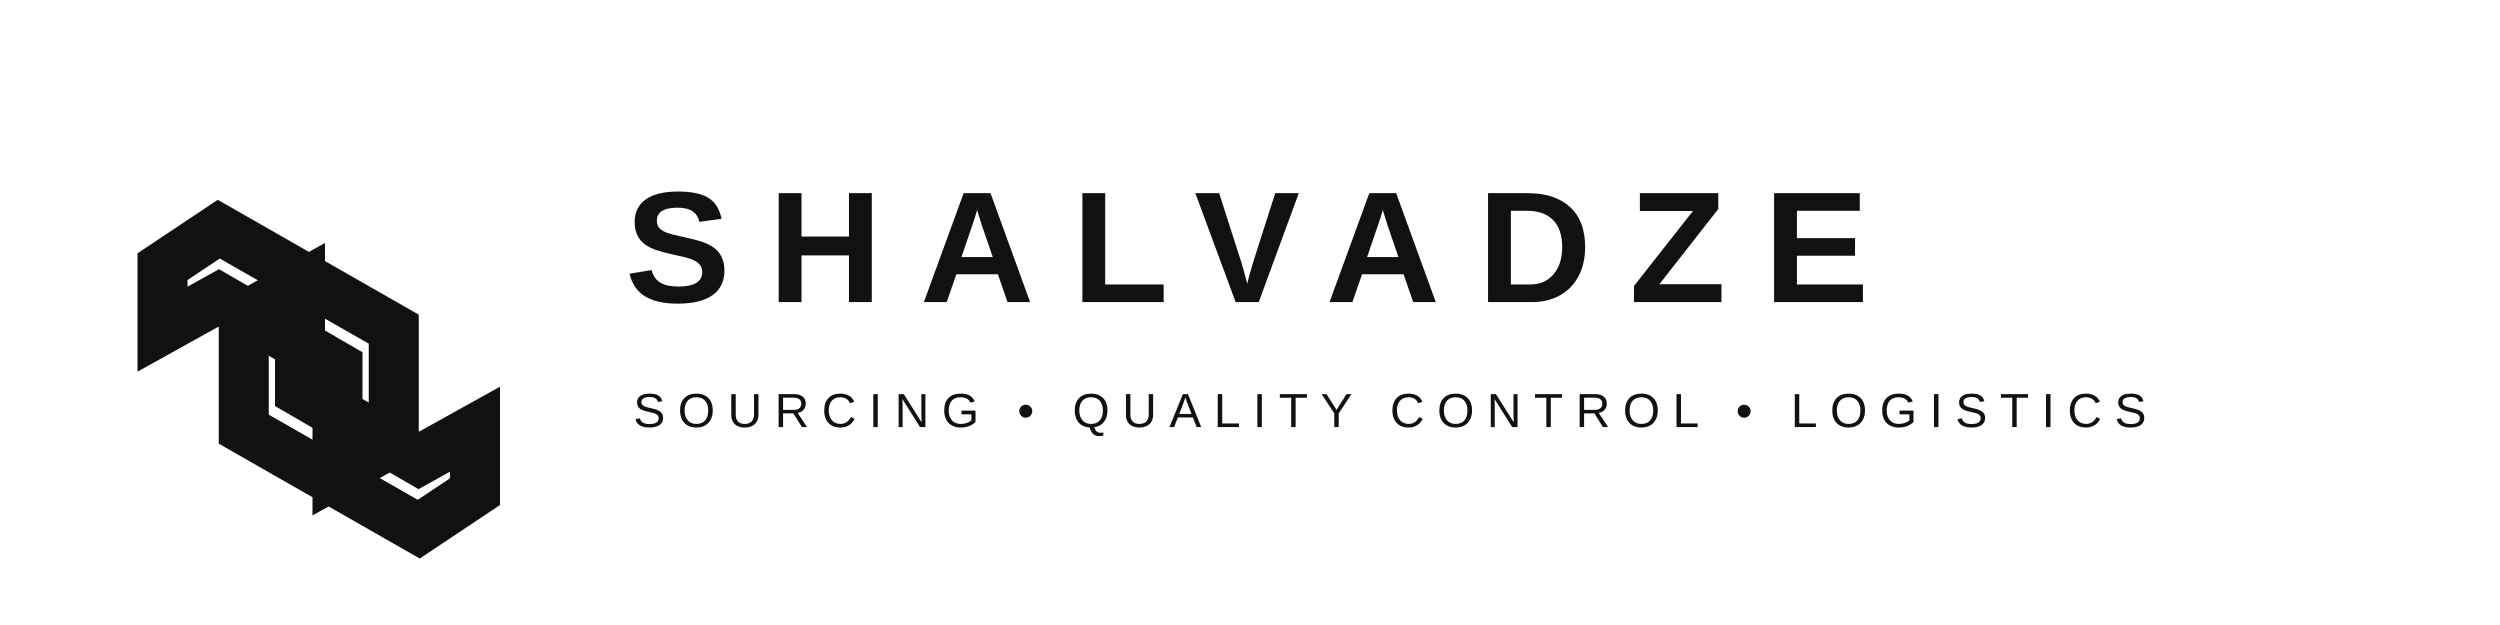
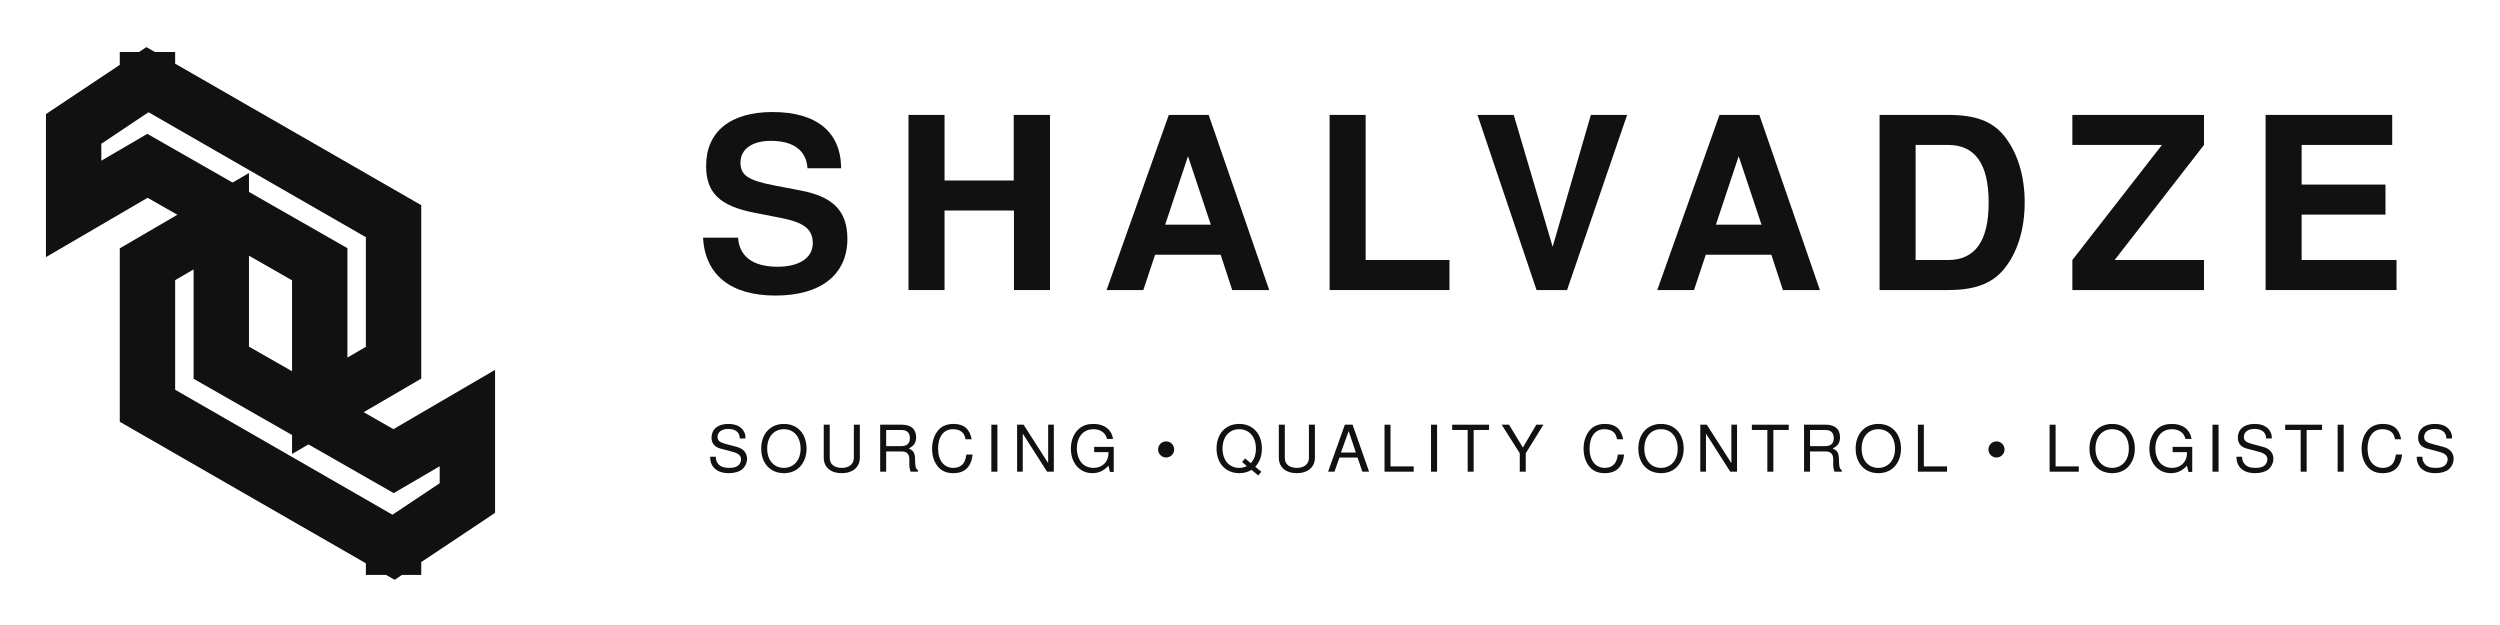
- <svg xmlns="http://www.w3.org/2000/svg" viewBox="0 0 1200 300">
-   <rect width="1200" height="300" fill="none" />
-   <g transform="translate(45 86) scale(3.0)" fill="none" stroke="#111111" stroke-width="8" stroke-linejoin="miter">
-     <path d="M20 8 L48 24 L48 42 L39 47 L39 30 L20 19 L11 24 L11 14 Z" />
-     <path d="M52 56 L24 40 L24 22 L33 17 L33 34 L52 45 L61 40 L61 50 Z" />
-   </g>
-   <text x="300" y="145" fill="#111111" font-family="Arial, Helvetica, sans-serif" font-size="76" font-weight="600" letter-spacing="18">SHALVADZE</text>
-   <text x="304" y="205" fill="#111111" font-family="Arial, Helvetica, sans-serif" font-size="23" letter-spacing="6">SOURCING • QUALITY CONTROL • LOGISTICS</text>
+ <svg xmlns="http://www.w3.org/2000/svg" viewBox="47 33 640 160">
+   <path fill="none" stroke="#111111" stroke-width="14.175" stroke-linecap="square" stroke-linejoin="miter" stroke-miterlimit="4" d="M84.75 53.398 L147.75 89.625 L147.75 125.852 L128.852 136.875 L128.852 100.648 L84.75 75.449 L65.852 86.477 L65.852 66 Z M84.75 53.398" />
+   <path fill="none" stroke="#111111" stroke-width="14.175" stroke-linecap="square" stroke-linejoin="miter" stroke-miterlimit="4" d="M147.75 173.102 L84.75 136.875 L84.75 100.648 L103.648 89.625 L103.648 125.852 L147.75 151.051 L166.648 140.023 L166.648 160.5 Z M147.75 173.102" />
+   <path fill="#111111" d="M262.332 76.07 C262.27 66.781 256.059 61.68 244.742 61.68 C233.98 61.68 227.766 66.723 227.766 75.453 C227.766 82.402 231.273 85.785 240.375 87.508 L246.648 88.738 C252.797 89.906 255.074 91.629 255.074 95.258 C255.074 99.008 251.629 101.285 246.031 101.285 C239.762 101.285 236.254 98.641 235.945 93.844 L226.969 93.844 C227.523 103.438 234.102 108.664 245.539 108.664 C257.102 108.664 263.93 103.312 263.93 94.152 C263.93 87.078 260.363 83.387 252.059 81.789 L245.051 80.438 C238.469 79.145 236.562 77.852 236.562 74.594 C236.562 71.211 239.516 69.059 244.312 69.059 C250.152 69.059 253.414 71.52 253.719 76.07 Z M262.332 76.07" />
+   <path fill="#111111" d="M306.574 86.895 L306.574 107.25 L315.801 107.25 L315.801 62.418 L306.516 62.418 L306.516 79.207 L288.801 79.207 L288.801 62.418 L279.578 62.418 L279.578 107.25 L288.801 107.25 L288.801 86.895 Z M306.574 86.895" />
+   <path fill="#111111" d="M359.492 98.211 L362.445 107.25 L371.918 107.25 L356.418 62.418 L346.211 62.418 L330.281 107.25 L339.691 107.25 L342.703 98.211 Z M356.973 90.523 L345.285 90.523 L351.129 72.996 Z M356.973 90.523" />
+   <path fill="#111111" d="M396.605 62.418 L387.379 62.418 L387.379 107.25 L418.066 107.25 L418.066 99.562 L396.605 99.562 Z M396.605 62.418" />
+   <path fill="#111111" d="M448.168 107.25 L463.543 62.418 L454.258 62.418 L444.48 96.18 L434.516 62.418 L425.23 62.418 L440.359 107.25 Z M448.168 107.25" />
+   <path fill="#111111" d="M500.469 98.211 L503.422 107.25 L512.895 107.25 L497.395 62.418 L487.188 62.418 L471.258 107.25 L480.668 107.25 L483.68 98.211 Z M497.949 90.523 L486.266 90.523 L492.105 72.996 Z M497.949 90.523" />
+   <path fill="#111111" d="M528.172 107.25 L545.699 107.25 C552.527 107.25 556.832 105.652 559.906 102.023 C563.41 97.84 565.32 91.812 565.32 84.801 C565.32 77.852 563.41 71.824 559.906 67.582 C556.832 63.953 552.59 62.418 545.699 62.418 L528.172 62.418 Z M537.398 99.562 L537.398 70.105 L545.699 70.105 C552.648 70.105 556.094 74.961 556.094 84.863 C556.094 94.703 552.648 99.562 545.699 99.562 Z M537.398 99.562" />
+   <path fill="#111111" d="M611.227 62.418 L577.523 62.418 L577.523 70.105 L600.461 70.105 L577.523 99.562 L577.523 107.25 L611.227 107.25 L611.227 99.562 L588.348 99.562 L611.227 70.105 Z M611.227 62.418" />
+   <path fill="#111111" d="M636.219 87.938 L657.684 87.938 L657.684 80.25 L636.219 80.25 L636.219 70.105 L659.406 70.105 L659.406 62.418 L626.996 62.418 L626.996 107.25 L660.512 107.25 L660.512 99.562 L636.219 99.562 Z M636.219 87.938" />
+   <path fill="#111111" d="M237.836 145.254 C237.836 144.426 237.785 144.195 237.52 143.637 C236.859 142.25 235.457 141.523 233.43 141.523 C230.789 141.523 229.156 142.875 229.156 145.055 C229.156 146.523 229.93 147.445 231.516 147.859 L234.5 148.652 C236.035 149.047 236.711 149.656 236.711 150.598 C236.711 151.242 236.367 151.902 235.855 152.266 C235.375 152.613 234.617 152.777 233.645 152.777 C232.324 152.777 231.449 152.465 230.871 151.77 C230.426 151.242 230.227 150.664 230.242 149.922 L228.793 149.922 C228.809 151.027 229.023 151.754 229.5 152.414 C230.328 153.551 231.711 154.129 233.543 154.129 C234.98 154.129 236.152 153.801 236.926 153.207 C237.734 152.562 238.246 151.488 238.246 150.449 C238.246 148.965 237.324 147.875 235.688 147.43 L232.668 146.621 C231.219 146.227 230.691 145.766 230.691 144.84 C230.691 143.617 231.762 142.809 233.379 142.809 C235.293 142.809 236.367 143.668 236.383 145.254 Z M237.836 145.254" />
+   <path fill="#111111" d="M247.66 141.523 C244.211 141.523 241.867 144.066 241.867 147.828 C241.867 151.605 244.195 154.129 247.676 154.129 C249.145 154.129 250.43 153.684 251.406 152.859 C252.707 151.754 253.484 149.891 253.484 147.926 C253.484 144.047 251.191 141.523 247.66 141.523 Z M247.66 142.875 C250.266 142.875 251.949 144.84 251.949 147.891 C251.949 150.797 250.215 152.777 247.676 152.777 C245.102 152.777 243.402 150.797 243.402 147.828 C243.402 144.855 245.102 142.875 247.66 142.875 Z M247.66 142.875" />
+   <path fill="#111111" d="M265.586 141.723 L265.586 150.168 C265.586 151.785 264.414 152.777 262.484 152.777 C261.594 152.777 260.867 152.562 260.289 152.148 C259.695 151.688 259.414 151.078 259.414 150.168 L259.414 141.723 L257.879 141.723 L257.879 150.168 C257.879 152.613 259.629 154.129 262.484 154.129 C265.305 154.129 267.121 152.578 267.121 150.168 L267.121 141.723 Z M265.586 141.723" />
+   <path fill="#111111" d="M273.859 148.57 L277.82 148.57 C279.188 148.57 279.801 149.23 279.801 150.715 L279.781 151.785 C279.781 152.527 279.914 153.254 280.129 153.75 L281.992 153.75 L281.992 153.371 C281.418 152.973 281.301 152.547 281.27 150.945 C281.25 148.965 280.938 148.371 279.633 147.809 C280.988 147.133 281.531 146.324 281.531 144.938 C281.531 142.859 280.246 141.723 277.867 141.723 L272.324 141.723 L272.324 153.75 L273.859 153.75 Z M273.859 147.215 L273.859 143.074 L277.57 143.074 C278.43 143.074 278.926 143.207 279.305 143.535 C279.719 143.883 279.93 144.426 279.93 145.137 C279.93 146.574 279.207 147.215 277.57 147.215 Z M273.859 147.215" />
+   <path fill="#111111" d="M295.746 145.449 C295.266 142.809 293.75 141.523 291.109 141.523 C289.492 141.523 288.188 142.035 287.297 143.023 C286.211 144.215 285.613 145.93 285.613 147.875 C285.613 149.855 286.227 151.555 287.348 152.727 C288.289 153.684 289.477 154.129 291.043 154.129 C293.98 154.129 295.629 152.547 295.992 149.359 L294.41 149.359 C294.277 150.188 294.113 150.746 293.863 151.227 C293.371 152.215 292.348 152.777 291.059 152.777 C288.668 152.777 287.148 150.863 287.148 147.859 C287.148 144.773 288.586 142.875 290.93 142.875 C291.902 142.875 292.809 143.156 293.305 143.637 C293.75 144.047 293.996 144.543 294.18 145.449 Z M295.746 145.449" />
+   <path fill="#111111" d="M300.785 141.723 H302.336 V153.75 H300.785 Z" />
+   <path fill="#111111" d="M316.781 141.723 L315.328 141.723 L315.328 151.555 L309.043 141.723 L307.379 141.723 L307.379 153.75 L308.828 153.75 L308.828 144 L315.051 153.75 L316.781 153.75 Z M316.781 141.723" />
+   <path fill="#111111" d="M332.117 147.398 L327.102 147.398 L327.102 148.75 L330.766 148.75 L330.766 149.082 C330.766 151.227 329.18 152.777 326.988 152.777 C325.766 152.777 324.66 152.332 323.949 151.555 C323.16 150.699 322.68 149.262 322.68 147.777 C322.68 144.824 324.363 142.875 326.902 142.875 C328.734 142.875 330.055 143.816 330.387 145.367 L331.953 145.367 C331.523 142.926 329.676 141.523 326.922 141.523 C325.453 141.523 324.266 141.902 323.324 142.68 C321.922 143.832 321.145 145.699 321.145 147.859 C321.145 151.555 323.406 154.129 326.656 154.129 C328.289 154.129 329.578 153.52 330.766 152.215 L331.145 153.816 L332.117 153.816 Z M332.117 147.398" />
+   <path fill="#111111" d="M345.531 145.996 C344.391 145.996 343.469 146.918 343.469 148.059 C343.469 149.195 344.391 150.121 345.531 150.121 C346.652 150.121 347.594 149.195 347.594 148.09 C347.594 146.918 346.688 145.996 345.531 145.996 Z M345.531 145.996" />
+   <path fill="#111111" d="M369.898 153.766 L368.348 152.496 C369.488 151.242 370.047 149.707 370.047 147.793 C370.047 144.047 367.707 141.523 364.242 141.523 C360.758 141.523 358.434 144.047 358.434 147.828 C358.434 151.59 360.758 154.129 364.242 154.129 C365.445 154.129 366.418 153.867 367.391 153.289 L369.125 154.723 Z M365.742 150.367 L364.984 151.293 L366.203 152.316 C365.496 152.66 364.949 152.777 364.223 152.777 C361.668 152.777 359.969 150.797 359.969 147.828 C359.969 144.855 361.668 142.875 364.242 142.875 C366.797 142.875 368.516 144.855 368.516 147.809 C368.516 149.379 368.102 150.566 367.211 151.57 Z M365.742 150.367" />
+   <path fill="#111111" d="M382.086 141.723 L382.086 150.168 C382.086 151.785 380.914 152.777 378.984 152.777 C378.09 152.777 377.367 152.562 376.789 152.148 C376.195 151.688 375.914 151.078 375.914 150.168 L375.914 141.723 L374.379 141.723 L374.379 150.168 C374.379 152.613 376.129 154.129 378.984 154.129 C381.805 154.129 383.617 152.578 383.617 150.168 L383.617 141.723 Z M382.086 141.723" />
+   <path fill="#111111" d="M394.531 150.137 L395.77 153.75 L397.488 153.75 L393.262 141.723 L391.281 141.723 L386.992 153.75 L388.625 153.75 L389.898 150.137 Z M394.105 148.848 L390.277 148.848 L392.258 143.371 Z M394.105 148.848" />
+   <path fill="#111111" d="M402.973 141.723 L401.438 141.723 L401.438 153.75 L408.91 153.75 L408.91 152.398 L402.973 152.398 Z M402.973 141.723" />
+   <path fill="#111111" d="M413.34 141.723 H414.891 V153.75 H413.34 Z" />
+   <path fill="#111111" d="M424.254 143.074 L428.199 143.074 L428.199 141.723 L418.762 141.723 L418.762 143.074 L422.723 143.074 L422.723 153.75 L424.254 153.75 Z M424.254 143.074" />
+   <path fill="#111111" d="M437.594 149.031 L442.117 141.723 L440.285 141.723 L436.852 147.578 L433.32 141.723 L431.426 141.723 L436.059 149.031 L436.059 153.75 L437.594 153.75 Z M437.594 149.031" />
+   <path fill="#111111" d="M462.523 145.449 C462.047 142.809 460.527 141.523 457.887 141.523 C456.27 141.523 454.969 142.035 454.078 143.023 C452.988 144.215 452.395 145.93 452.395 147.875 C452.395 149.855 453.004 151.555 454.125 152.727 C455.066 153.684 456.254 154.129 457.824 154.129 C460.758 154.129 462.41 152.547 462.773 149.359 L461.188 149.359 C461.055 150.188 460.891 150.746 460.645 151.227 C460.148 152.215 459.125 152.777 457.84 152.777 C455.445 152.777 453.93 150.863 453.93 147.859 C453.93 144.773 455.363 142.875 457.707 142.875 C458.68 142.875 459.59 143.156 460.082 143.637 C460.527 144.047 460.777 144.543 460.957 145.449 Z M462.523 145.449" />
+   <path fill="#111111" d="M472.203 141.523 C468.754 141.523 466.41 144.066 466.41 147.828 C466.41 151.605 468.738 154.129 472.219 154.129 C473.688 154.129 474.973 153.684 475.945 152.859 C477.25 151.754 478.027 149.891 478.027 147.926 C478.027 144.047 475.734 141.523 472.203 141.523 Z M472.203 142.875 C474.809 142.875 476.492 144.84 476.492 147.891 C476.492 150.797 474.758 152.777 472.219 152.777 C469.645 152.777 467.945 150.797 467.945 147.828 C467.945 144.855 469.645 142.875 472.203 142.875 Z M472.203 142.875" />
+   <path fill="#111111" d="M491.68 141.723 L490.227 141.723 L490.227 151.555 L483.941 141.723 L482.273 141.723 L482.273 153.75 L483.727 153.75 L483.727 144 L489.945 153.75 L491.68 153.75 Z M491.68 141.723" />
+   <path fill="#111111" d="M500.977 143.074 L504.918 143.074 L504.918 141.723 L495.48 141.723 L495.48 143.074 L499.441 143.074 L499.441 153.75 L500.977 153.75 Z M500.977 143.074" />
+   <path fill="#111111" d="M510.371 148.57 L514.332 148.57 C515.703 148.57 516.312 149.23 516.312 150.715 L516.297 151.785 C516.297 152.527 516.426 153.254 516.641 153.75 L518.508 153.75 L518.508 153.371 C517.93 152.973 517.812 152.547 517.781 150.945 C517.766 148.965 517.449 148.371 516.148 147.809 C517.5 147.133 518.043 146.324 518.043 144.938 C518.043 142.859 516.758 141.723 514.383 141.723 L508.836 141.723 L508.836 153.75 L510.371 153.75 Z M510.371 147.215 L510.371 143.074 L514.086 143.074 C514.941 143.074 515.438 143.207 515.816 143.535 C516.23 143.883 516.445 144.426 516.445 145.137 C516.445 146.574 515.719 147.215 514.086 147.215 Z M510.371 147.215" />
+   <path fill="#111111" d="M527.836 141.523 C524.387 141.523 522.047 144.066 522.047 147.828 C522.047 151.605 524.371 154.129 527.852 154.129 C529.32 154.129 530.609 153.684 531.582 152.859 C532.887 151.754 533.66 149.891 533.66 147.926 C533.66 144.047 531.367 141.523 527.836 141.523 Z M527.836 142.875 C530.445 142.875 532.125 144.84 532.125 147.891 C532.125 150.797 530.395 152.777 527.852 152.777 C525.277 152.777 523.578 150.797 523.578 147.828 C523.578 144.855 525.277 142.875 527.836 142.875 Z M527.836 142.875" />
+   <path fill="#111111" d="M539.508 141.723 L537.977 141.723 L537.977 153.75 L545.449 153.75 L545.449 152.398 L539.508 152.398 Z M539.508 141.723" />
+   <path fill="#111111" d="M558.102 145.996 C556.965 145.996 556.039 146.918 556.039 148.059 C556.039 149.195 556.965 150.121 558.102 150.121 C559.227 150.121 560.164 149.195 560.164 148.09 C560.164 146.918 559.258 145.996 558.102 145.996 Z M558.102 145.996" />
+   <path fill="#111111" d="M573.234 141.723 L571.699 141.723 L571.699 153.75 L579.172 153.75 L579.172 152.398 L573.234 152.398 Z M573.234 141.723" />
+   <path fill="#111111" d="M587.695 141.523 C584.246 141.523 581.902 144.066 581.902 147.828 C581.902 151.605 584.23 154.129 587.711 154.129 C589.18 154.129 590.465 153.684 591.441 152.859 C592.742 151.754 593.52 149.891 593.52 147.926 C593.52 144.047 591.227 141.523 587.695 141.523 Z M587.695 142.875 C590.301 142.875 591.984 144.84 591.984 147.891 C591.984 150.797 590.25 152.777 587.711 152.777 C585.137 152.777 583.438 150.797 583.438 147.828 C583.438 144.855 585.137 142.875 587.695 142.875 Z M587.695 142.875" />
+   <path fill="#111111" d="M608.211 147.398 L603.195 147.398 L603.195 148.75 L606.859 148.75 L606.859 149.082 C606.859 151.227 605.273 152.777 603.078 152.777 C601.859 152.777 600.754 152.332 600.043 151.555 C599.25 150.699 598.773 149.262 598.773 147.777 C598.773 144.824 600.457 142.875 602.996 142.875 C604.828 142.875 606.148 143.816 606.477 145.367 L608.047 145.367 C607.617 142.926 605.77 141.523 603.012 141.523 C601.547 141.523 600.355 141.902 599.418 142.68 C598.016 143.832 597.238 145.699 597.238 147.859 C597.238 151.555 599.5 154.129 602.75 154.129 C604.383 154.129 605.672 153.52 606.859 152.215 L607.238 153.816 L608.211 153.816 Z M608.211 147.398" />
+   <path fill="#111111" d="M613.398 141.723 H614.949 V153.75 H613.398 Z" />
+   <path fill="#111111" d="M628.57 145.254 C628.57 144.426 628.52 144.195 628.258 143.637 C627.598 142.25 626.195 141.523 624.164 141.523 C621.523 141.523 619.891 142.875 619.891 145.055 C619.891 146.523 620.668 147.445 622.25 147.859 L625.238 148.652 C626.773 149.047 627.449 149.656 627.449 150.598 C627.449 151.242 627.102 151.902 626.59 152.266 C626.113 152.613 625.352 152.777 624.379 152.777 C623.059 152.777 622.184 152.465 621.609 151.77 C621.16 151.242 620.965 150.664 620.98 149.922 L619.527 149.922 C619.547 151.027 619.758 151.754 620.238 152.414 C621.062 153.551 622.449 154.129 624.281 154.129 C625.715 154.129 626.887 153.801 627.664 153.207 C628.473 152.562 628.984 151.488 628.984 150.449 C628.984 148.965 628.059 147.875 626.426 147.43 L623.406 146.621 C621.953 146.227 621.426 145.766 621.426 144.84 C621.426 143.617 622.5 142.809 624.117 142.809 C626.031 142.809 627.102 143.668 627.117 145.254 Z M628.57 145.254" />
+   <path fill="#111111" d="M637.504 143.074 L641.449 143.074 L641.449 141.723 L632.012 141.723 L632.012 143.074 L635.969 143.074 L635.969 153.75 L637.504 153.75 Z M637.504 143.074" />
+   <path fill="#111111" d="M645.434 141.723 H646.985 V153.75 H645.434 Z" />
+   <path fill="#111111" d="M661.691 145.449 C661.215 142.809 659.695 141.523 657.055 141.523 C655.438 141.523 654.137 142.035 653.242 143.023 C652.156 144.215 651.562 145.93 651.562 147.875 C651.562 149.855 652.172 151.555 653.293 152.727 C654.234 153.684 655.422 154.129 656.988 154.129 C659.926 154.129 661.578 152.547 661.941 149.359 L660.355 149.359 C660.223 150.188 660.059 150.746 659.812 151.227 C659.316 152.215 658.293 152.777 657.008 152.777 C654.613 152.777 653.094 150.863 653.094 147.859 C653.094 144.773 654.531 142.875 656.875 142.875 C657.848 142.875 658.754 143.156 659.25 143.637 C659.695 144.047 659.941 144.543 660.125 145.449 Z M661.691 145.449" />
+   <path fill="#111111" d="M674.719 145.254 C674.719 144.426 674.668 144.195 674.406 143.637 C673.746 142.25 672.344 141.523 670.312 141.523 C667.672 141.523 666.039 142.875 666.039 145.055 C666.039 146.523 666.816 147.445 668.398 147.859 L671.387 148.652 C672.918 149.047 673.598 149.656 673.598 150.598 C673.598 151.242 673.25 151.902 672.738 152.266 C672.258 152.613 671.5 152.777 670.527 152.777 C669.207 152.777 668.332 152.465 667.754 151.77 C667.309 151.242 667.113 150.664 667.129 149.922 L665.676 149.922 C665.691 151.027 665.906 151.754 666.387 152.414 C667.211 153.551 668.598 154.129 670.43 154.129 C671.863 154.129 673.035 153.801 673.812 153.207 C674.617 152.562 675.129 151.488 675.129 150.449 C675.129 148.965 674.207 147.875 672.574 147.43 L669.555 146.621 C668.102 146.227 667.574 145.766 667.574 144.84 C667.574 143.617 668.645 142.809 670.262 142.809 C672.176 142.809 673.25 143.668 673.266 145.254 Z M674.719 145.254" />
</svg>
